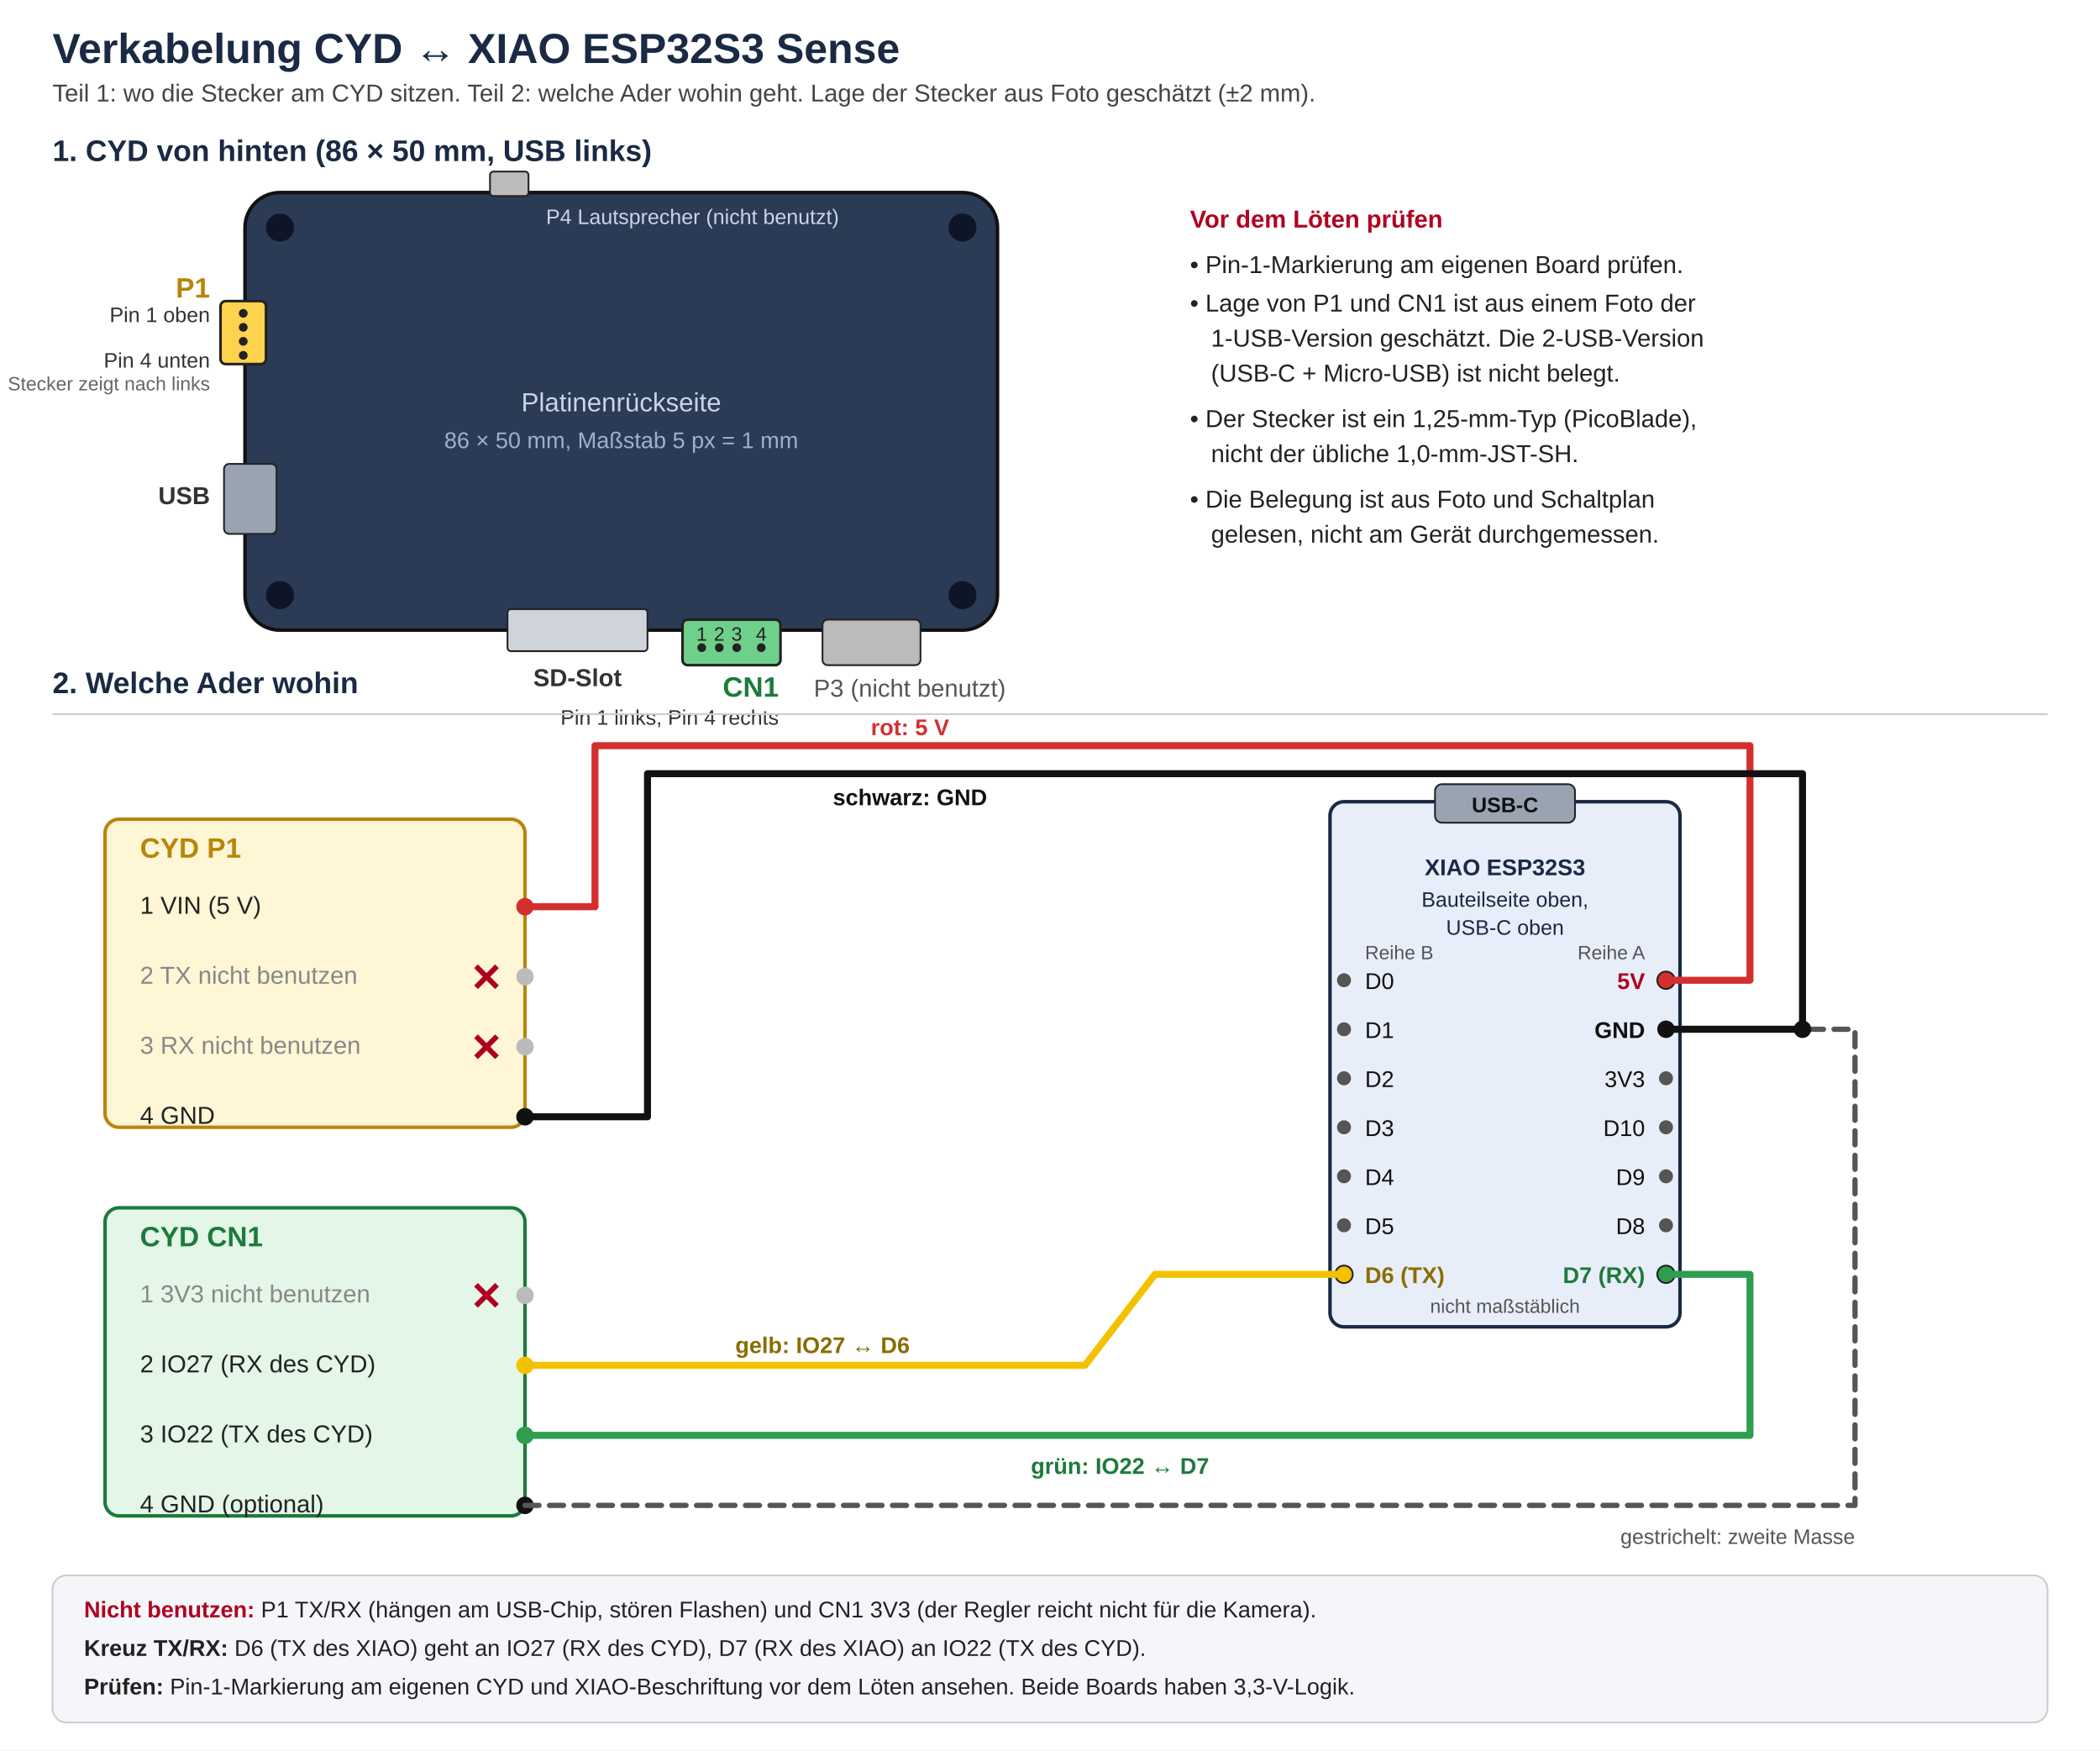
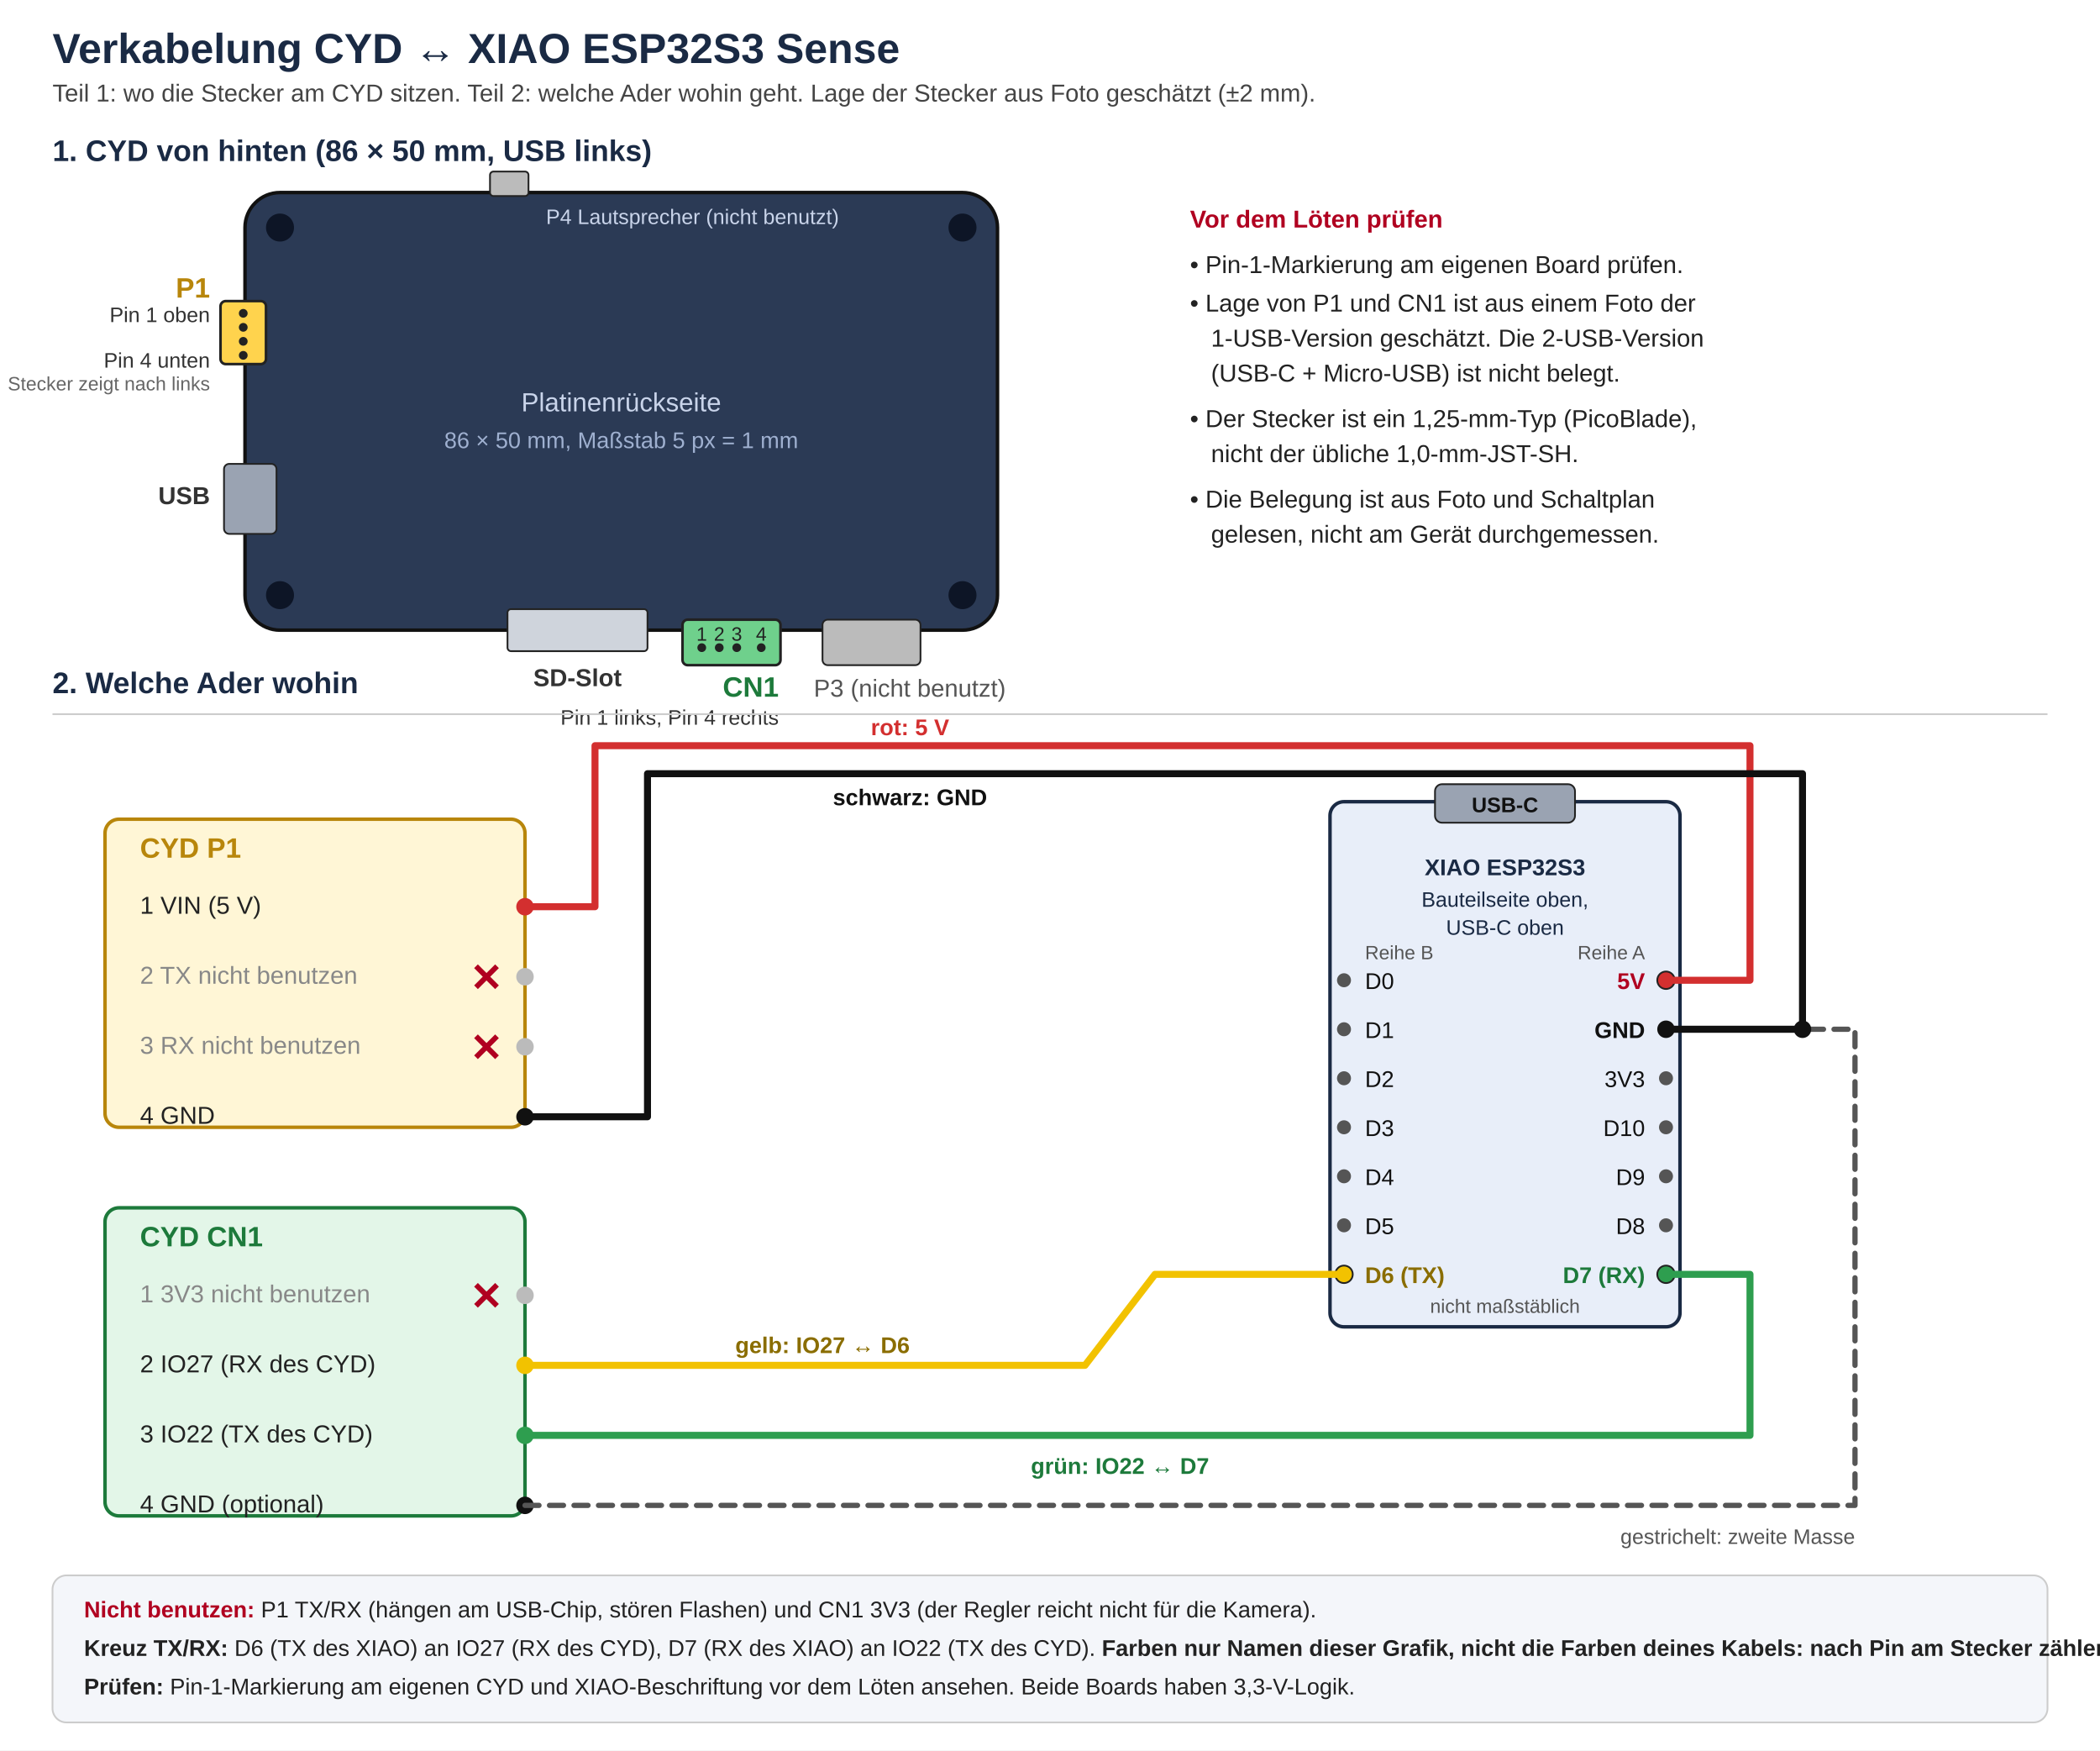
<svg xmlns="http://www.w3.org/2000/svg" viewBox="0 0 1200 1000" width="1200" height="1000" font-family="Segoe UI, Arial, sans-serif">
  <rect width="1200" height="1000" fill="#ffffff" />
  <text x="30" y="36" font-size="24" font-weight="bold" fill="#1a2a44">Verkabelung CYD ↔ XIAO ESP32S3 Sense</text>
  <text x="30" y="58" font-size="14" fill="#444">Teil 1: wo die Stecker am CYD sitzen. Teil 2: welche Ader wohin geht. Lage der Stecker aus Foto geschätzt (±2 mm).</text>
  <text x="30" y="92" font-size="17" font-weight="bold" fill="#1a2a44">1. CYD von hinten (86 × 50 mm, USB links)</text>
  <g transform="translate(40,20)">
    <rect x="100" y="90" width="430" height="250" rx="20" fill="#2b3a55" stroke="#111" stroke-width="2" />
    <g fill="#0d1526">
      <circle cx="120" cy="110" r="8" />
      <circle cx="510" cy="110" r="8" />
      <circle cx="120" cy="320" r="8" />
      <circle cx="510" cy="320" r="8" />
    </g>
    <text x="315" y="215" font-size="15" fill="#c9d4ea" text-anchor="middle">Platinenrückseite</text>
    <text x="315" y="236" font-size="13" fill="#9fb0d0" text-anchor="middle">86 × 50 mm, Maßstab 5 px = 1 mm</text>
    <rect x="88" y="245" width="30" height="40" rx="3" fill="#9aa3b2" stroke="#222" />
    <text x="80" y="268" font-size="14" font-weight="bold" fill="#333" text-anchor="end">USB</text>
    <rect x="86" y="152" width="26" height="36" rx="3" fill="#ffd34d" stroke="#222" stroke-width="1.5" />
    <g fill="#222">
      <circle cx="99" cy="159" r="2.5" />
      <circle cx="99" cy="167" r="2.5" />
      <circle cx="99" cy="175" r="2.5" />
      <circle cx="99" cy="183" r="2.5" />
    </g>
    <text x="80" y="150" font-size="16" font-weight="bold" fill="#b8860b" text-anchor="end">P1</text>
    <text x="80" y="164" font-size="12" fill="#333" text-anchor="end">Pin 1 oben</text>
    <text x="80" y="190" font-size="12" fill="#333" text-anchor="end">Pin 4 unten</text>
    <text x="80" y="203" font-size="11" fill="#666" text-anchor="end">Stecker zeigt nach links</text>
    <rect x="240" y="78" width="22" height="14" rx="2" fill="#bbb" stroke="#222" />
    <text x="272" y="108" font-size="12" fill="#c9d4ea">P4 Lautsprecher (nicht benutzt)</text>
    <rect x="250" y="328" width="80" height="24" rx="2" fill="#cfd4dc" stroke="#222" />
    <text x="290" y="372" font-size="14" font-weight="bold" fill="#333" text-anchor="middle">SD-Slot</text>
    <rect x="350" y="334" width="56" height="26" rx="3" fill="#6fd08c" stroke="#222" stroke-width="1.5" />
    <g fill="#222">
      <circle cx="361" cy="350" r="2.5" />
      <circle cx="371" cy="350" r="2.5" />
      <circle cx="381" cy="350" r="2.5" />
      <circle cx="395" cy="350" r="2.5" />
    </g>
    <g font-size="11" fill="#222" text-anchor="middle">
      <text x="361" y="346">1</text>
      <text x="371" y="346">2</text>
      <text x="381" y="346">3</text>
      <text x="395" y="346">4</text>
    </g>
    <text x="405" y="378" font-size="16" font-weight="bold" fill="#1d7a3b" text-anchor="end">CN1</text>
    <text x="405" y="394" font-size="12" fill="#333" text-anchor="end">Pin 1 links, Pin 4 rechts</text>
    <rect x="430" y="334" width="56" height="26" rx="3" fill="#bbb" stroke="#222" />
    <text x="425" y="378" font-size="14" fill="#555">P3 (nicht benutzt)</text>
  </g>
  <g font-size="14" fill="#222">
    <text x="680" y="130" font-weight="bold" fill="#b00020">Vor dem Löten prüfen</text>
    <text x="680" y="156">• Pin-1-Markierung am eigenen Board prüfen.</text>
    <text x="680" y="178">• Lage von P1 und CN1 ist aus einem Foto der</text>
    <text x="692" y="198">1-USB-Version geschätzt. Die 2-USB-Version</text>
    <text x="692" y="218">(USB-C + Micro-USB) ist nicht belegt.</text>
    <text x="680" y="244">• Der Stecker ist ein 1,25-mm-Typ (PicoBlade),</text>
    <text x="692" y="264">nicht der übliche 1,0-mm-JST-SH.</text>
    <text x="680" y="290">• Die Belegung ist aus Foto und Schaltplan</text>
    <text x="692" y="310">gelesen, nicht am Gerät durchgemessen.</text>
  </g>
  <line x1="30" y1="408" x2="1170" y2="408" stroke="#ccc" />
  <text x="30" y="396" font-size="17" font-weight="bold" fill="#1a2a44">2. Welche Ader wohin</text>
  <rect x="60" y="468" width="240" height="176" rx="8" fill="#fff6d6" stroke="#b8860b" stroke-width="2" />
  <text x="80" y="490" font-size="16" font-weight="bold" fill="#b8860b">CYD  P1</text>
  <g font-size="14" fill="#222">
    <text x="80" y="522">1  VIN  (5 V)</text>
    <text x="80" y="562" fill="#888">2  TX  nicht benutzen</text>
    <text x="80" y="602" fill="#888">3  RX  nicht benutzen</text>
    <text x="80" y="642">4  GND</text>
  </g>
  <circle cx="300" cy="518" r="5" fill="#d32f2f" />
  <circle cx="300" cy="558" r="5" fill="#bbb" />
  <circle cx="300" cy="598" r="5" fill="#bbb" />
  <circle cx="300" cy="638" r="5" fill="#111" />
  <g stroke="#b00020" stroke-width="3">
    <line x1="272" y1="552" x2="284" y2="564" />
    <line x1="284" y1="552" x2="272" y2="564" />
    <line x1="272" y1="592" x2="284" y2="604" />
    <line x1="284" y1="592" x2="272" y2="604" />
  </g>
  <rect x="60" y="690" width="240" height="176" rx="8" fill="#e3f6e8" stroke="#1d7a3b" stroke-width="2" />
  <text x="80" y="712" font-size="16" font-weight="bold" fill="#1d7a3b">CYD  CN1</text>
  <g font-size="14" fill="#222">
    <text x="80" y="744" fill="#888">1  3V3  nicht benutzen</text>
    <text x="80" y="784">2  IO27  (RX des CYD)</text>
    <text x="80" y="824">3  IO22  (TX des CYD)</text>
    <text x="80" y="864">4  GND  (optional)</text>
  </g>
  <circle cx="300" cy="740" r="5" fill="#bbb" />
  <circle cx="300" cy="780" r="5" fill="#f2c200" />
  <circle cx="300" cy="820" r="5" fill="#2e9e4f" />
  <circle cx="300" cy="860" r="5" fill="#111" />
  <g stroke="#b00020" stroke-width="3">
    <line x1="272" y1="734" x2="284" y2="746" />
    <line x1="284" y1="734" x2="272" y2="746" />
  </g>
  <rect x="760" y="458" width="200" height="300" rx="8" fill="#e8eef9" stroke="#1a2a44" stroke-width="2" />
  <rect x="820" y="448" width="80" height="22" rx="4" fill="#9aa3b2" stroke="#222" />
  <text x="860" y="464" font-size="12" font-weight="bold" fill="#111" text-anchor="middle">USB-C</text>
  <text x="860" y="500" font-size="13" font-weight="bold" fill="#1a2a44" text-anchor="middle">XIAO ESP32S3</text>
  <text x="860" y="518" font-size="12" fill="#1a2a44" text-anchor="middle">Bauteilseite oben,</text>
  <text x="860" y="534" font-size="12" fill="#1a2a44" text-anchor="middle">USB-C oben</text>
  <text x="860" y="750" font-size="11" fill="#555" text-anchor="middle">nicht maßstäblich</text>
  <g font-size="13" fill="#111">
    <text x="780" y="565">D0</text>
    <text x="780" y="593">D1</text>
    <text x="780" y="621">D2</text>
    <text x="780" y="649">D3</text>
    <text x="780" y="677">D4</text>
    <text x="780" y="705">D5</text>
    <text x="780" y="733" font-weight="bold" fill="#8a6d00">D6 (TX)</text>
    <text x="940" y="565" text-anchor="end" font-weight="bold" fill="#b00020">5V</text>
    <text x="940" y="593" text-anchor="end" font-weight="bold">GND</text>
    <text x="940" y="621" text-anchor="end">3V3</text>
    <text x="940" y="649" text-anchor="end">D10</text>
    <text x="940" y="677" text-anchor="end">D9</text>
    <text x="940" y="705" text-anchor="end">D8</text>
    <text x="940" y="733" text-anchor="end" font-weight="bold" fill="#1d7a3b">D7 (RX)</text>
  </g>
  <g fill="#555">
    <circle cx="768" cy="560" r="4" />
    <circle cx="768" cy="588" r="4" />
    <circle cx="768" cy="616" r="4" />
    <circle cx="768" cy="644" r="4" />
    <circle cx="768" cy="672" r="4" />
    <circle cx="768" cy="700" r="4" />
    <circle cx="952" cy="616" r="4" />
    <circle cx="952" cy="644" r="4" />
    <circle cx="952" cy="672" r="4" />
    <circle cx="952" cy="700" r="4" />
  </g>
  <circle cx="768" cy="728" r="5" fill="#f2c200" stroke="#222" />
  <circle cx="952" cy="560" r="5" fill="#d32f2f" stroke="#222" />
  <circle cx="952" cy="588" r="5" fill="#111" />
  <circle cx="952" cy="728" r="5" fill="#2e9e4f" stroke="#222" />
  <text x="780" y="548" font-size="11" fill="#555">Reihe B</text>
  <text x="940" y="548" font-size="11" fill="#555" text-anchor="end">Reihe A</text>
  <g fill="none" stroke-width="4" stroke-linejoin="round" stroke-linecap="round">
    <path d="M300,518 H340 V426 H1000 V560 H952" stroke="#d32f2f" />
    <path d="M300,638 H370 V442 H1030 V588 H952" stroke="#111" />
    <path d="M300,780 H620 L660,728 H768" stroke="#f2c200" />
    <path d="M300,820 H1000 V728 H952" stroke="#2e9e4f" />
    <path d="M300,860 H1060 V588 H1030" stroke="#555" stroke-width="3" stroke-dasharray="8 6" />
  </g>
  <circle cx="1030" cy="588" r="5" fill="#111" />
  <text x="1060" y="882" font-size="12" fill="#555" text-anchor="end">gestrichelt: zweite Masse</text>
  <g font-size="13" font-weight="bold">
    <text x="520" y="420" fill="#d32f2f" text-anchor="middle">rot: 5 V</text>
    <text x="520" y="460" fill="#111" text-anchor="middle">schwarz: GND</text>
    <text x="470" y="773" fill="#8a6d00" text-anchor="middle">gelb: IO27 ↔ D6</text>
    <text x="640" y="842" fill="#1d7a3b" text-anchor="middle">grün: IO22 ↔ D7</text>
  </g>
  <rect x="30" y="900" width="1140" height="84" rx="8" fill="#f4f6fa" stroke="#ccc" />
  <g font-size="13" fill="#222">
    <text x="48" y="924">
      <tspan font-weight="bold" fill="#b00020">Nicht benutzen:</tspan> P1 TX/RX (hängen am USB-Chip, stören Flashen) und CN1 3V3 (der Regler reicht nicht für die Kamera).</text>
    <text x="48" y="946">
-       <tspan font-weight="bold">Kreuz TX/RX:</tspan> D6 (TX des XIAO) geht an IO27 (RX des CYD), D7 (RX des XIAO) an IO22 (TX des CYD).</text>
+       <tspan font-weight="bold">Kreuz TX/RX:</tspan> D6 (TX des XIAO) an IO27 (RX des CYD), D7 (RX des XIAO) an IO22 (TX des CYD). <tspan font-weight="bold">Farben nur Namen dieser Grafik, nicht die Farben deines Kabels: nach Pin am Stecker zählen.</tspan>
+     </text>
    <text x="48" y="968">
      <tspan font-weight="bold">Prüfen:</tspan> Pin-1-Markierung am eigenen CYD und XIAO-Beschriftung vor dem Löten ansehen. Beide Boards haben 3,3-V-Logik.</text>
  </g>
</svg>
